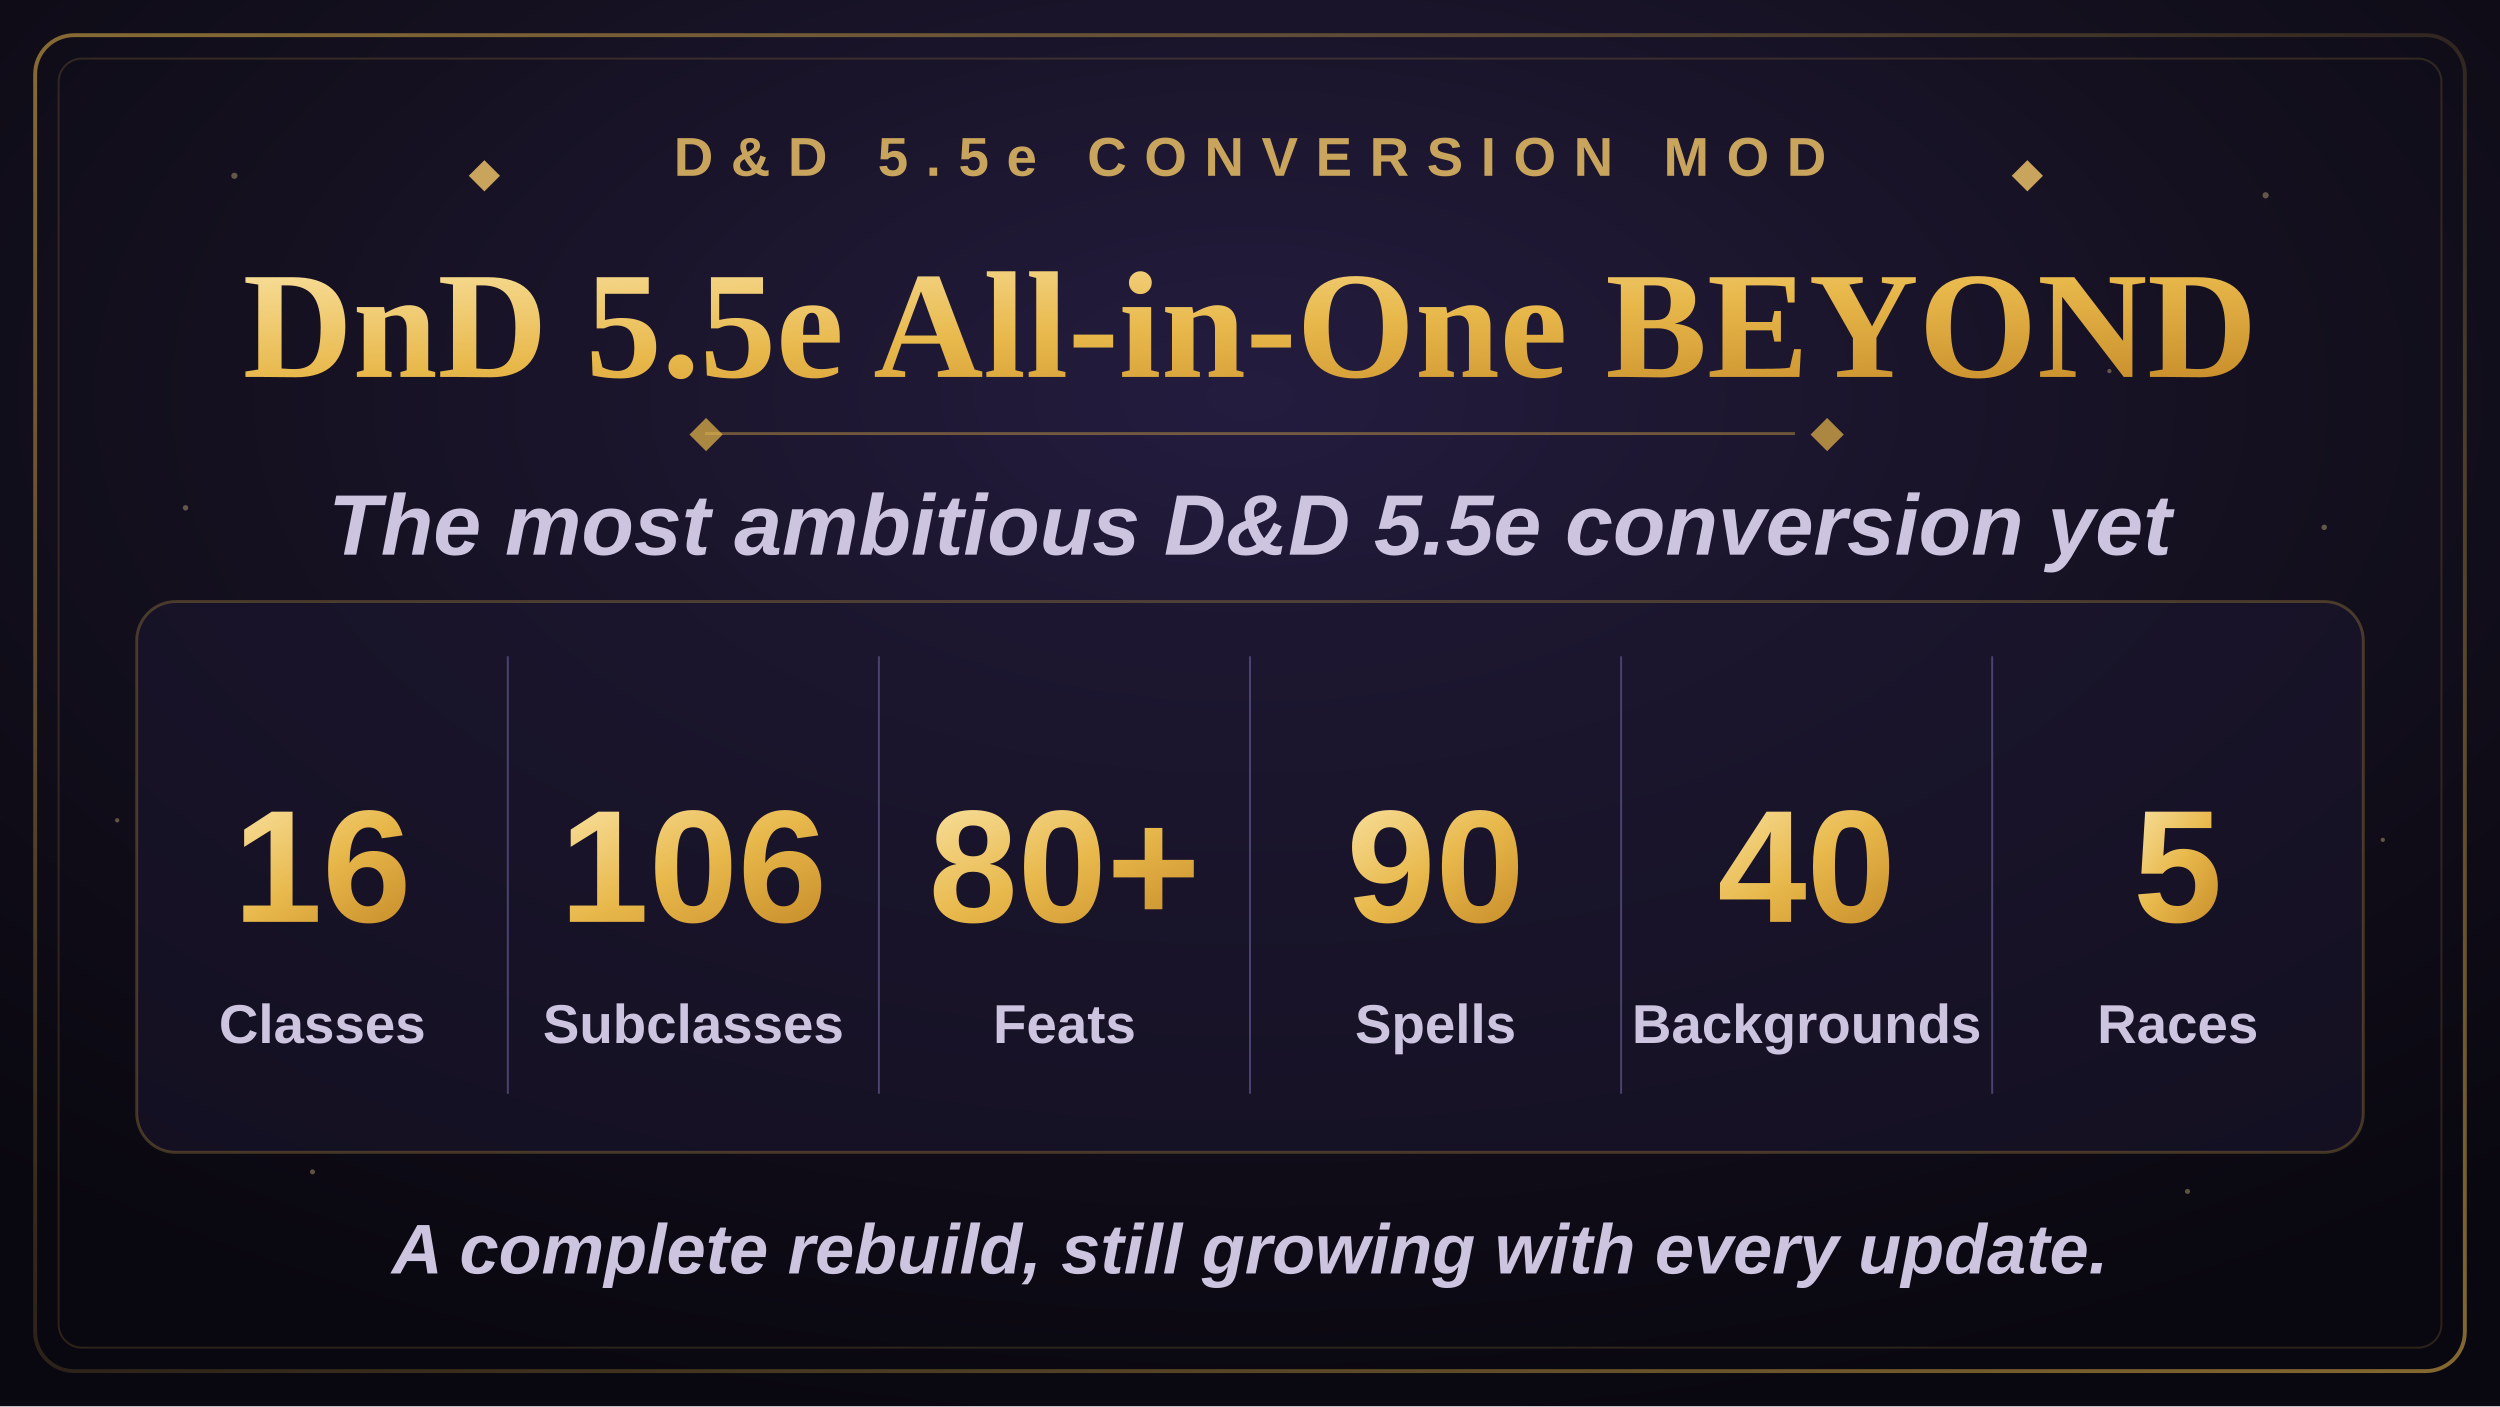
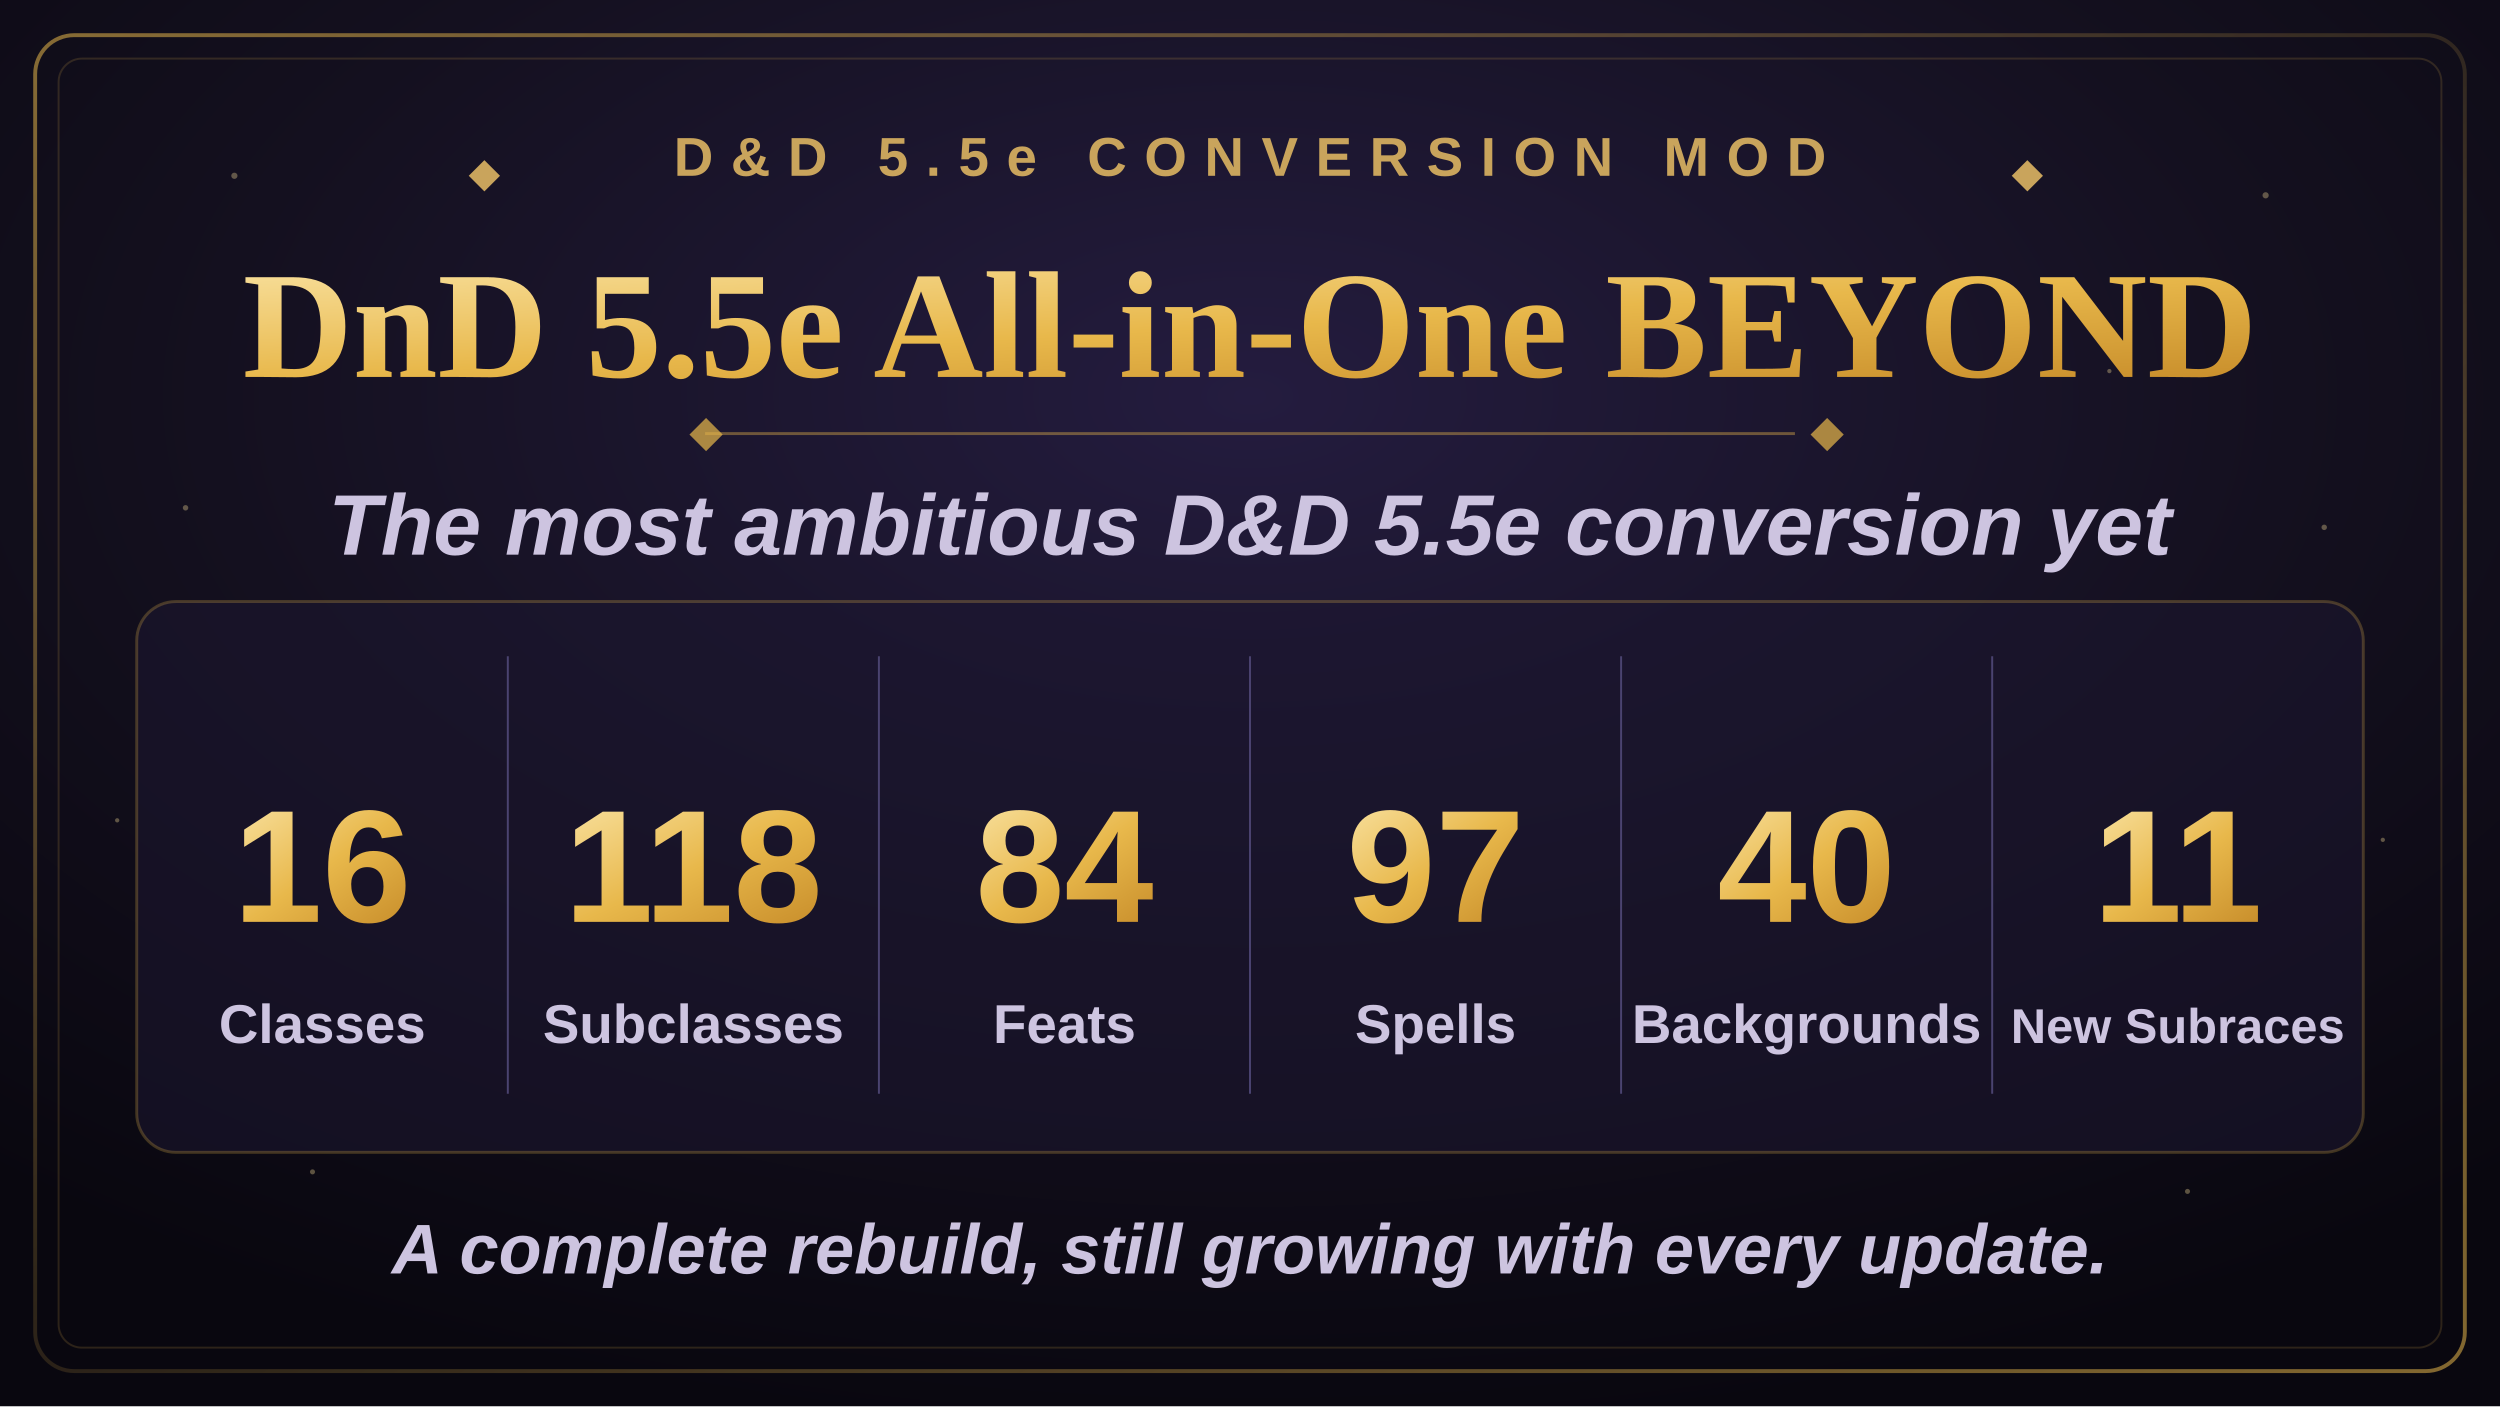
<svg xmlns="http://www.w3.org/2000/svg" width="1280" height="720" viewBox="0 0 1280 720">
  <defs>
    <radialGradient id="bgGlow" cx="50%" cy="28%" r="75%">
      <stop offset="0%" stop-color="#241c3f" />
      <stop offset="55%" stop-color="#14101f" />
      <stop offset="100%" stop-color="#09070f" />
    </radialGradient>
    <linearGradient id="goldGrad" x1="0%" y1="0%" x2="100%" y2="100%">
      <stop offset="0%" stop-color="#f7dd97" />
      <stop offset="50%" stop-color="#e8b84b" />
      <stop offset="100%" stop-color="#c98f2c" />
    </linearGradient>
    <linearGradient id="borderGrad" x1="0%" y1="0%" x2="100%" y2="100%">
      <stop offset="0%" stop-color="#e8b84b" stop-opacity="0.55" />
      <stop offset="50%" stop-color="#e8b84b" stop-opacity="0.15" />
      <stop offset="100%" stop-color="#e8b84b" stop-opacity="0.55" />
    </linearGradient>
    <symbol id="diamond" viewBox="-6 -6 12 12">
      <polygon points="0,-6 6,0 0,6 -6,0" />
    </symbol>
  </defs>
  <rect x="0" y="0" width="1280" height="720" fill="url(#bgGlow)" />
  <g fill="#f7dd97" opacity="0.35">
    <circle cx="120" cy="90" r="1.6" />
    <circle cx="210" cy="180" r="1.1" />
    <circle cx="95" cy="260" r="1.4" />
    <circle cx="1160" cy="100" r="1.6" />
    <circle cx="1080" cy="190" r="1.1" />
    <circle cx="1190" cy="270" r="1.4" />
    <circle cx="160" cy="600" r="1.3" />
    <circle cx="1120" cy="610" r="1.3" />
    <circle cx="60" cy="420" r="1.1" />
    <circle cx="1220" cy="430" r="1.1" />
  </g>
  <rect x="18" y="18" width="1244" height="684" rx="20" fill="none" stroke="url(#borderGrad)" stroke-width="2" />
  <rect x="30" y="30" width="1220" height="660" rx="12" fill="none" stroke="#e8b84b" stroke-opacity="0.16" stroke-width="1" />
  <g transform="translate(640,90)" text-anchor="middle">
    <use href="#diamond" x="-400" y="-8" width="16" height="16" fill="#c9a45c" />
    <text x="0" y="0" font-family="Arial, Helvetica, sans-serif" font-size="28" font-weight="700" letter-spacing="9" fill="#c9a45c">D&amp;D 5.5e CONVERSION MOD</text>
    <use href="#diamond" x="390" y="-8" width="16" height="16" fill="#c9a45c" />
  </g>
  <text x="640" y="193" text-anchor="middle" font-family="Georgia, 'Times New Roman', serif" font-size="78" font-weight="700" fill="url(#goldGrad)">DnD 5.5e All-in-One BEYOND</text>
  <line x1="361" y1="222" x2="919" y2="222" stroke="#e8b84b" stroke-opacity="0.4" stroke-width="1.5" />
  <use href="#diamond" x="353" y="214" width="17" height="17" fill="#e8b84b" fill-opacity="0.7" />
  <use href="#diamond" x="927" y="214" width="17" height="17" fill="#e8b84b" fill-opacity="0.7" />
  <text x="640" y="284" text-anchor="middle" font-family="Arial, Helvetica, sans-serif" font-size="44" font-weight="600" font-style="italic" fill="#cdc4e0">The most ambitious D&amp;D 5.5e conversion yet</text>
  <rect x="70" y="308" width="1140" height="282" rx="20" fill="#1c1730" fill-opacity="0.55" stroke="#e8b84b" stroke-opacity="0.25" stroke-width="1.5" />
  <g stroke="#4a4370" stroke-width="1">
    <line x1="260" y1="336" x2="260" y2="560" />
    <line x1="450" y1="336" x2="450" y2="560" />
    <line x1="640" y1="336" x2="640" y2="560" />
    <line x1="830" y1="336" x2="830" y2="560" />
    <line x1="1020" y1="336" x2="1020" y2="560" />
  </g>
  <g text-anchor="middle" font-family="Arial, Helvetica, sans-serif">
    <text x="165" y="472" font-size="82" font-weight="800" fill="url(#goldGrad)">16</text>
    <text x="165" y="534" font-size="28" font-weight="600" fill="#cdc4e0">Classes</text>
-     <text x="355" y="472" font-size="82" font-weight="800" fill="url(#goldGrad)">106</text>
+     <text x="355" y="472" font-size="82" font-weight="800" fill="url(#goldGrad)">118</text>
    <text x="355" y="534" font-size="28" font-weight="600" fill="#cdc4e0">Subclasses</text>
-     <text x="545" y="472" font-size="82" font-weight="800" fill="url(#goldGrad)">80+</text>
+     <text x="545" y="472" font-size="82" font-weight="800" fill="url(#goldGrad)">84</text>
    <text x="545" y="534" font-size="28" font-weight="600" fill="#cdc4e0">Feats</text>
-     <text x="735" y="472" font-size="82" font-weight="800" fill="url(#goldGrad)">90</text>
+     <text x="735" y="472" font-size="82" font-weight="800" fill="url(#goldGrad)">97</text>
    <text x="735" y="534" font-size="28" font-weight="600" fill="#cdc4e0">Spells</text>
    <text x="925" y="472" font-size="82" font-weight="800" fill="url(#goldGrad)">40</text>
    <text x="925" y="534" font-size="28" font-weight="600" fill="#cdc4e0">Backgrounds</text>
-     <text x="1115" y="472" font-size="82" font-weight="800" fill="url(#goldGrad)">5</text>
-     <text x="1115" y="534" font-size="28" font-weight="600" fill="#cdc4e0">Races</text>
+     <text x="1115" y="472" font-size="82" font-weight="800" fill="url(#goldGrad)">11</text>
+     <text x="1115" y="534" font-size="25" font-weight="600" fill="#cdc4e0">New Subraces</text>
  </g>
  <text x="640" y="652" text-anchor="middle" font-family="Arial, Helvetica, sans-serif" font-size="36" font-weight="600" font-style="italic" fill="#cdc4e0">A complete rebuild, still growing with every update.</text>
</svg>
